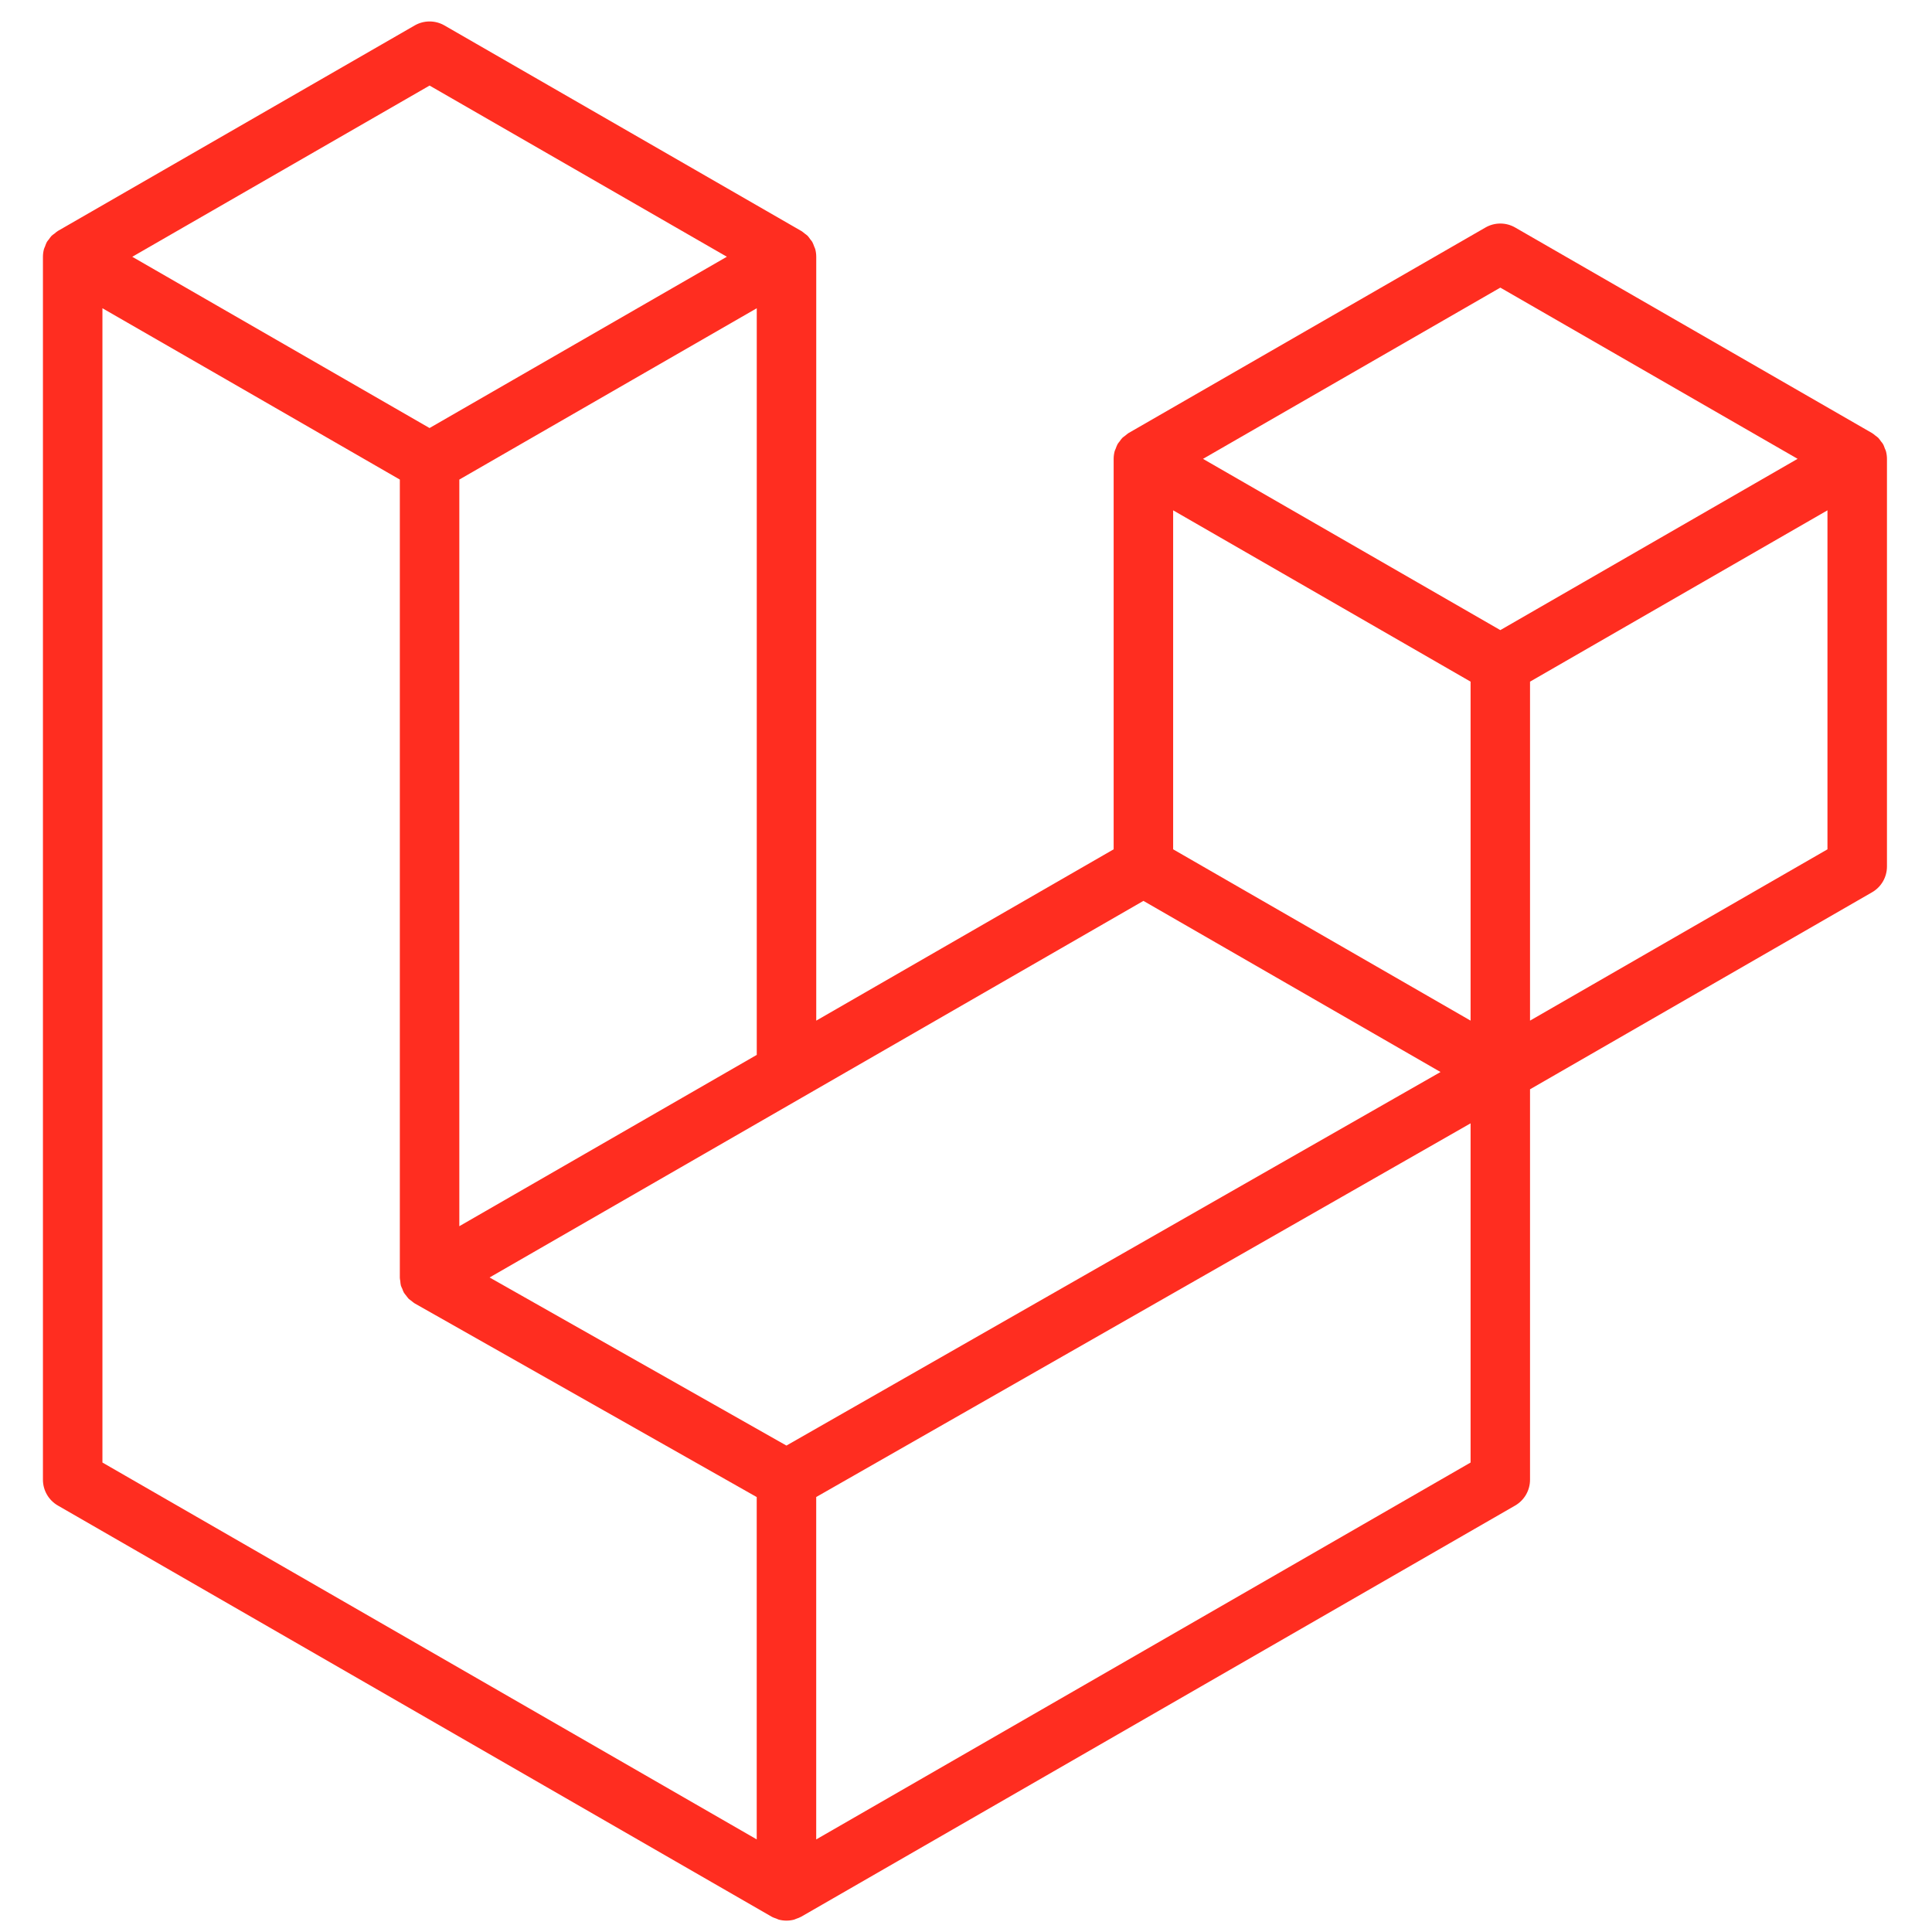
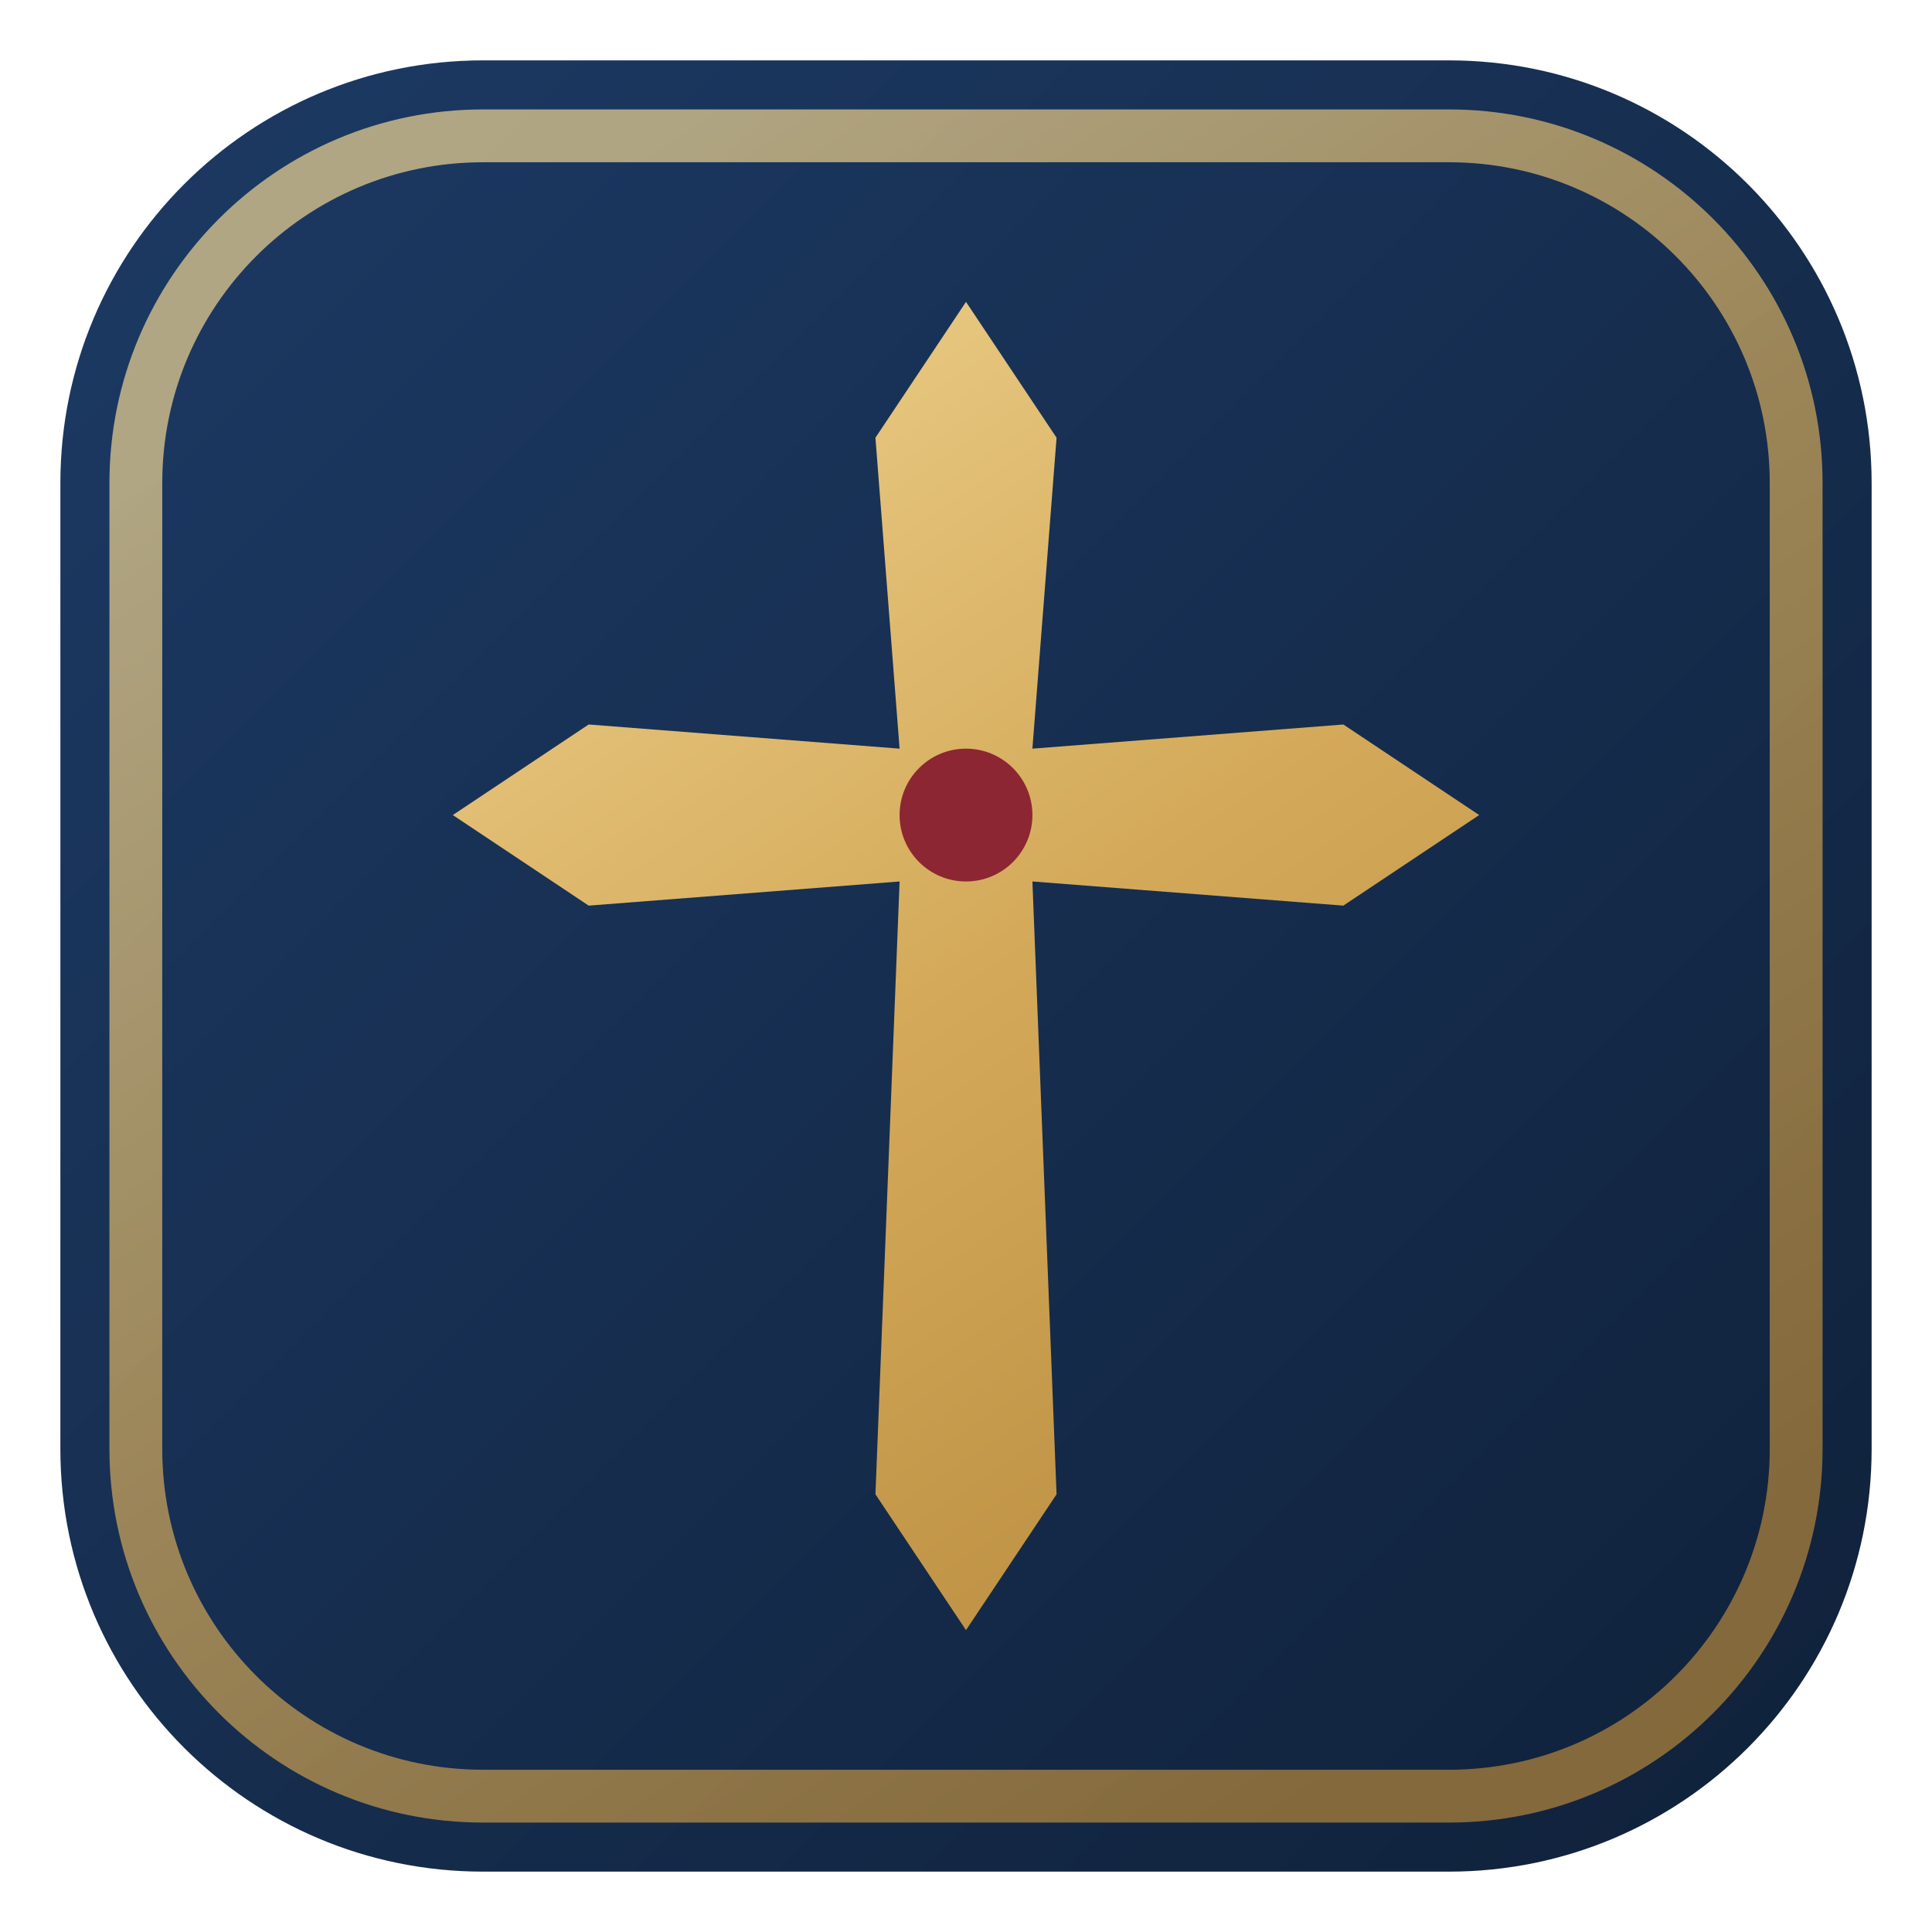
- <svg xmlns="http://www.w3.org/2000/svg" width="166" height="166" viewBox="0 0 166 166" fill="none">
-   <path fill-rule="evenodd" clip-rule="evenodd" d="M162.041 38.759C162.099 38.977 162.129 39.201 162.13 39.426V74.452C162.13 74.902 162.011 75.344 161.786 75.733C161.561 76.122 161.237 76.444 160.847 76.668L131.462 93.594V127.141C131.462 128.054 130.977 128.897 130.186 129.357L68.847 164.683C68.707 164.763 68.554 164.814 68.401 164.868C68.343 164.887 68.289 164.922 68.228 164.938C67.8 165.051 67.349 165.051 66.92 164.938C66.85 164.919 66.786 164.881 66.719 164.855C66.579 164.804 66.432 164.76 66.298 164.683L4.972 129.357C4.583 129.133 4.259 128.81 4.034 128.421C3.808 128.032 3.69 127.591 3.689 127.141L3.689 22.063C3.689 21.834 3.721 21.61 3.779 21.393C3.798 21.32 3.843 21.253 3.868 21.179C3.916 21.045 3.961 20.908 4.031 20.783C4.079 20.7 4.149 20.633 4.206 20.557C4.28 20.454 4.347 20.349 4.433 20.26C4.506 20.186 4.602 20.132 4.685 20.068C4.778 19.992 4.861 19.909 4.966 19.848L35.633 2.185C36.022 1.961 36.462 1.844 36.91 1.844C37.358 1.844 37.798 1.961 38.186 2.185L68.851 19.848H68.857C68.959 19.912 69.045 19.992 69.138 20.065C69.221 20.129 69.313 20.186 69.387 20.257C69.476 20.349 69.54 20.454 69.616 20.557C69.671 20.633 69.744 20.7 69.789 20.783C69.862 20.911 69.904 21.045 69.955 21.179C69.98 21.253 70.025 21.32 70.044 21.396C70.103 21.614 70.133 21.838 70.133 22.063V87.694L95.686 72.974V39.423C95.686 39.2 95.718 38.973 95.775 38.759C95.798 38.683 95.839 38.615 95.865 38.542C95.916 38.408 95.96 38.271 96.031 38.146C96.079 38.063 96.149 37.996 96.203 37.92C96.279 37.818 96.343 37.712 96.433 37.623C96.506 37.549 96.599 37.495 96.681 37.431C96.777 37.355 96.86 37.272 96.962 37.211L127.633 19.548C128.021 19.324 128.461 19.206 128.91 19.206C129.358 19.206 129.798 19.324 130.186 19.548L160.85 37.211C160.959 37.275 161.042 37.355 161.137 37.428C161.217 37.492 161.31 37.549 161.383 37.62C161.473 37.712 161.536 37.818 161.613 37.92C161.67 37.996 161.741 38.063 161.785 38.146C161.859 38.271 161.9 38.408 161.951 38.542C161.98 38.615 162.021 38.683 162.041 38.759ZM157.018 72.974V43.848L146.287 50.028L131.462 58.568V87.694L157.021 72.974H157.018ZM126.354 125.663V96.518L111.771 104.85L70.13 128.626V158.046L126.354 125.663ZM8.801 26.485V125.663L65.018 158.043V128.629L35.649 112L35.64 111.994L35.627 111.988C35.528 111.93 35.445 111.847 35.353 111.777C35.273 111.713 35.18 111.662 35.11 111.592L35.104 111.582C35.021 111.502 34.963 111.403 34.893 111.314C34.829 111.228 34.753 111.154 34.702 111.065L34.699 111.055C34.641 110.96 34.606 110.845 34.565 110.736C34.523 110.64 34.469 110.551 34.443 110.449C34.411 110.328 34.405 110.197 34.392 110.072C34.379 109.976 34.354 109.881 34.354 109.785V109.778V41.205L19.532 32.662L8.801 26.485ZM36.913 7.35L11.364 22.063L36.907 36.777L62.453 22.06L36.907 7.35H36.913ZM50.2 99.174L65.022 90.637V26.485L54.291 32.665L39.466 41.205V105.357L50.2 99.174ZM128.91 24.713L103.363 39.426L128.91 54.14L154.453 39.423L128.91 24.713ZM126.354 58.568L111.529 50.028L100.798 43.848V72.974L115.619 81.511L126.354 87.694V58.568ZM67.571 124.205L105.042 102.803L123.772 92.109L98.245 77.405L68.854 94.334L42.066 109.762L67.571 124.205Z" fill="#FF2D20" />
+ <svg xmlns="http://www.w3.org/2000/svg" viewBox="0 0 64 64" fill="none">
+   <defs>
+     <linearGradient id="bg" x1="0" y1="0" x2="64" y2="64" gradientUnits="userSpaceOnUse">
+       <stop offset="0%" stop-color="#1d3b66" />
+       <stop offset="100%" stop-color="#0f2038" />
+     </linearGradient>
+     <linearGradient id="gold" x1="16" y1="8" x2="48" y2="56" gradientUnits="userSpaceOnUse">
+       <stop offset="0%" stop-color="#f0d592" />
+       <stop offset="50%" stop-color="#d4aa5a" />
+       <stop offset="100%" stop-color="#b5873a" />
+     </linearGradient>
+   </defs>
+   <rect x="2" y="2" width="60" height="60" rx="14" fill="url(#bg)" />
+   <rect x="4.5" y="4.5" width="55" height="55" rx="11.5" stroke="url(#gold)" stroke-width="1.75" stroke-opacity="0.7" />
+   <path d="M32 10 L35 14.5 L34.2 24.8 L44.5 24 L49 27 L44.5 30 L34.2 29.2 L35 49.5 L32 54 L29 49.5 L29.8 29.2 L19.5 30 L15 27 L19.5 24 L29.8 24.8 L29 14.5 Z" fill="url(#gold)" />
+   <circle cx="32" cy="27" r="2.2" fill="#8c2632" />
</svg>
